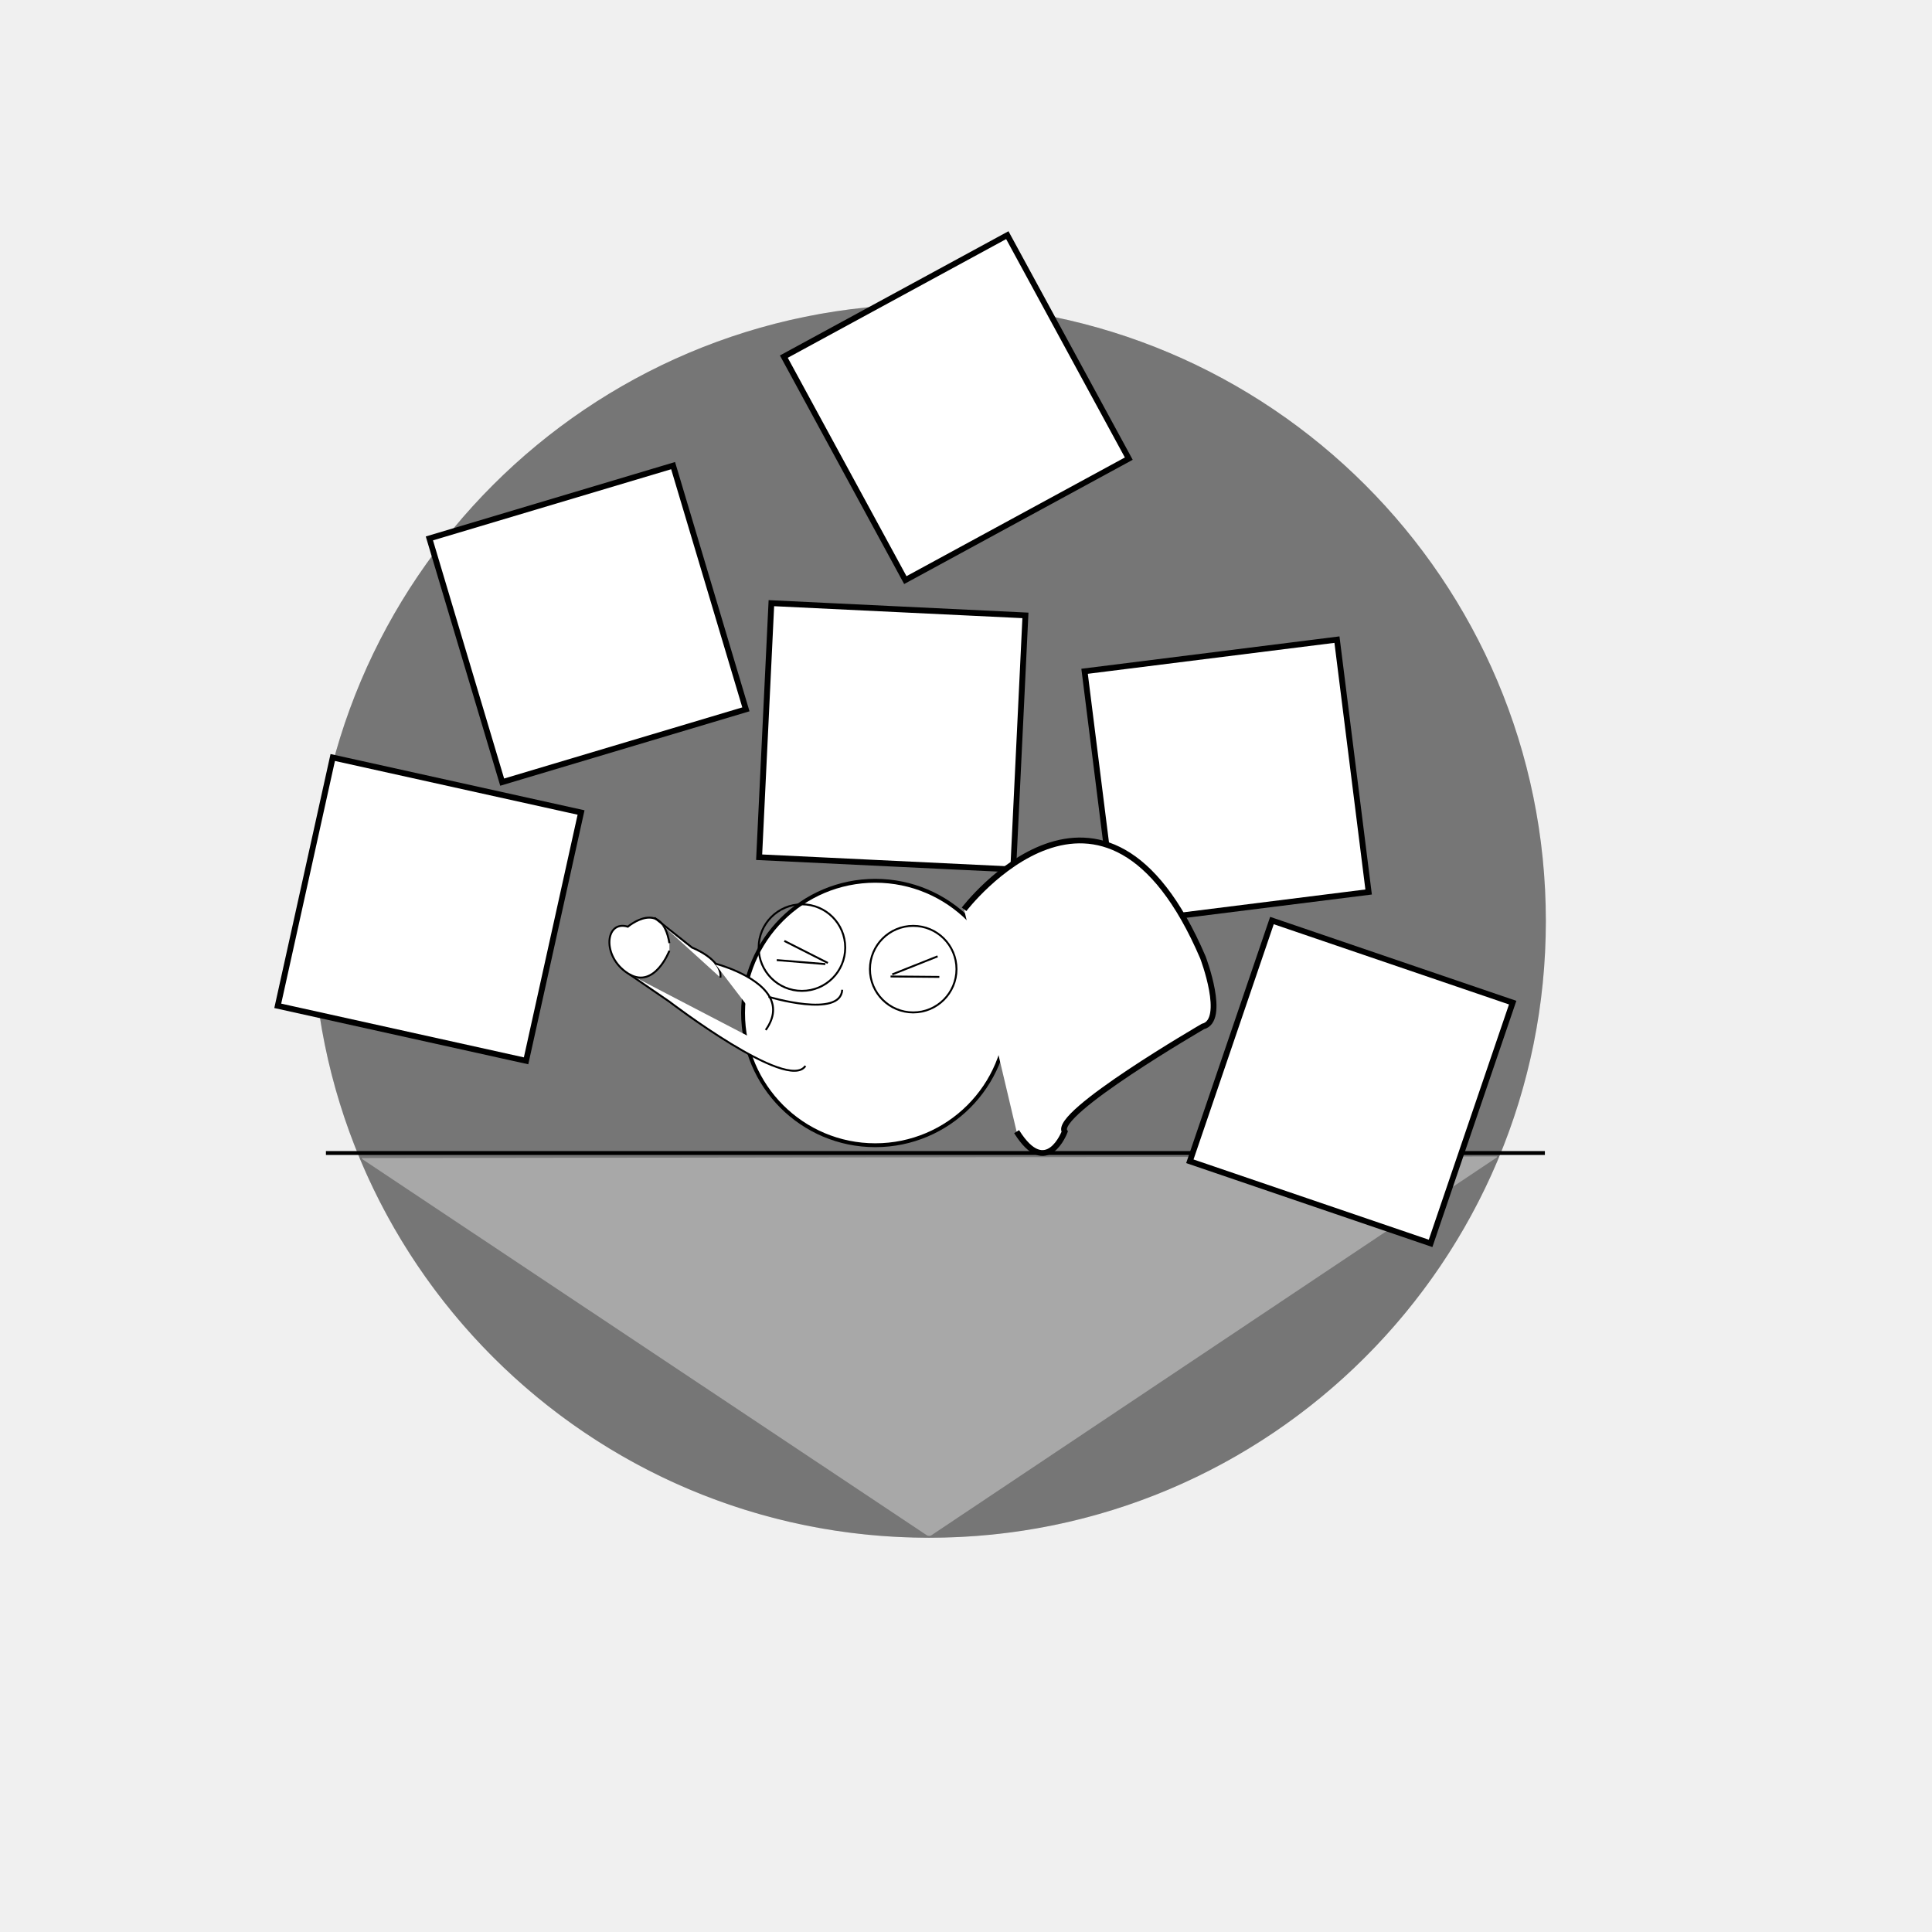
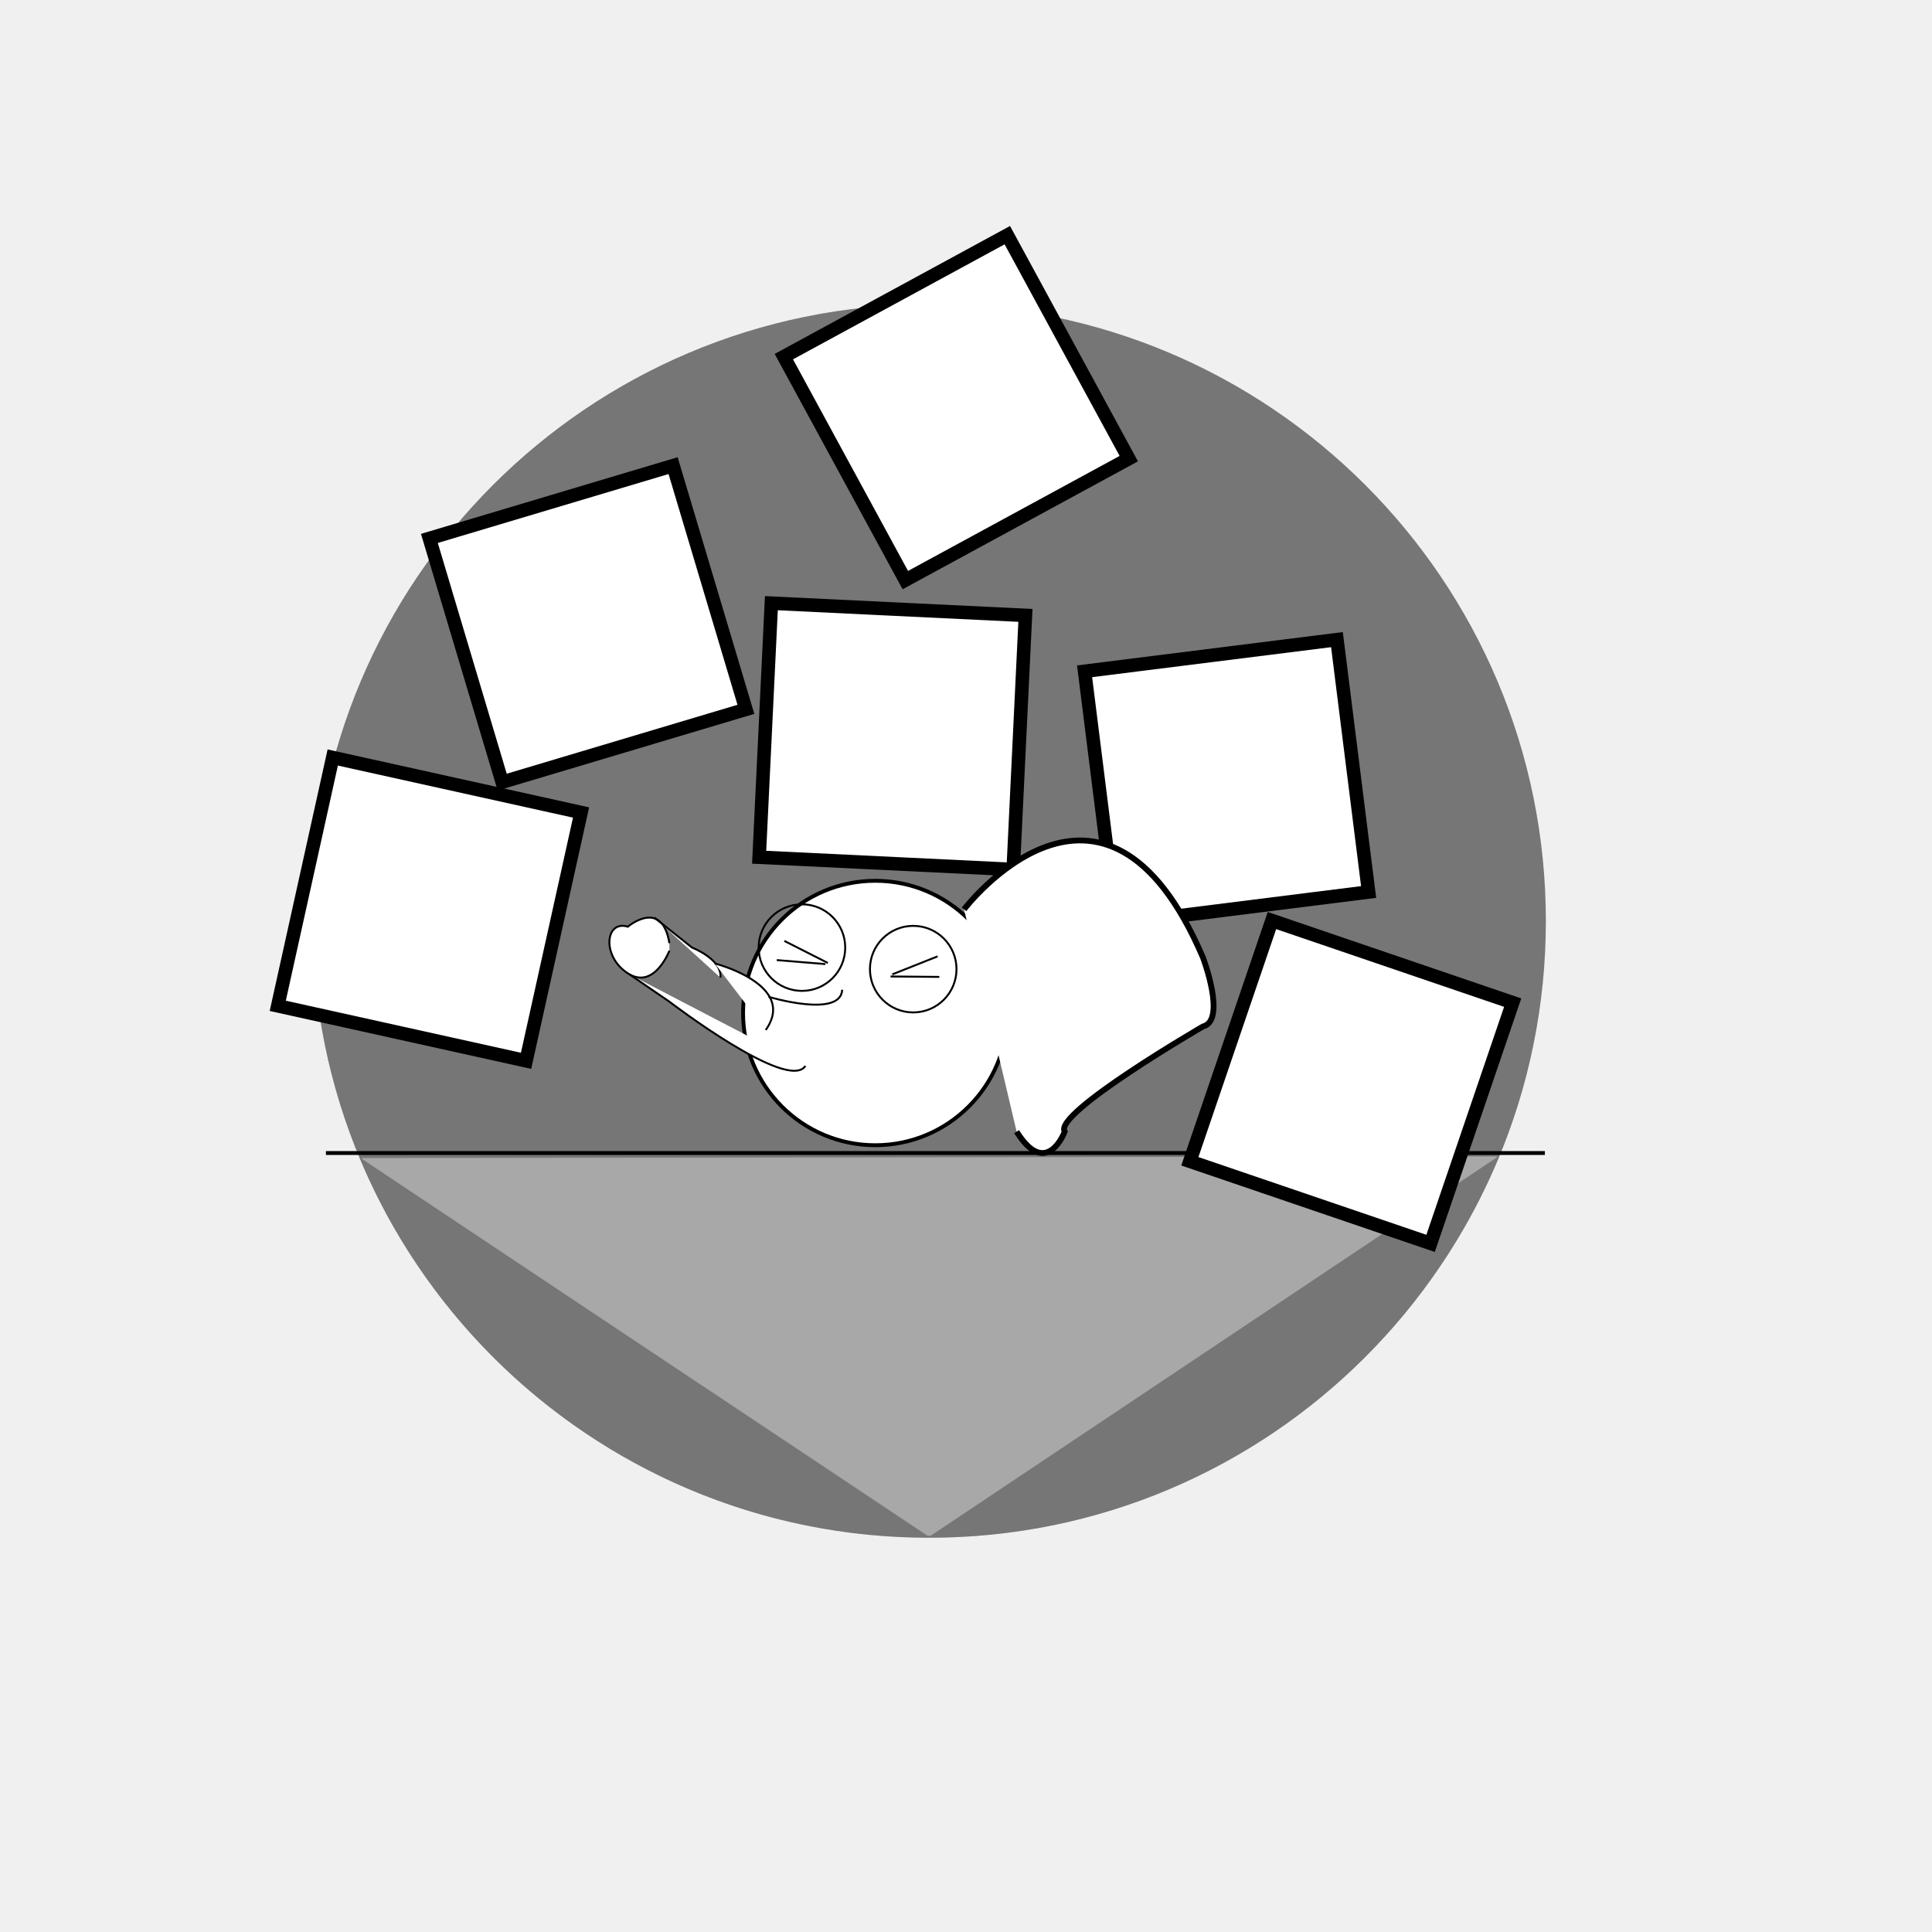
- <svg xmlns="http://www.w3.org/2000/svg" version="1.1" id="Layer_2" x="0px" y="0px" viewBox="0 0 1000 1000" enable-background="new 0 0 1000 1000" xml:space="preserve">
+ <svg xmlns="http://www.w3.org/2000/svg" version="1.1" id="Layer_2" x="0px" y="0px" width="1000px" height="1000px" viewBox="0 0 1000 1000" enable-background="new 0 0 1000 1000" xml:space="preserve">
  <g id="Layer_x5F_1" display="none">
    <path fill="#FFFFFF" stroke="#000000" stroke-width="4" stroke-miterlimit="10" d="M444.525,594.475c0,6.627-5.373,12-12,12   H331.102c-6.627,0-12-5.373-12-12V348.983c0-6.627,5.373-12,12-12h101.424c6.627,0,12,5.373,12,12L444.525,594.475L444.525,594.475   z" />
    <path fill="#FFFFFF" stroke="#000000" stroke-width="4" stroke-miterlimit="10" d="M656.459,594.475c0,6.627-5.373,12-12,12   H543.034c-6.627,0-12-5.373-12-12V348.983c0-6.627,5.373-12,12-12h101.425c6.627,0,12,5.373,12,12V594.475z" />
    <path fill="#FFFFFF" stroke="#000000" stroke-width="4" stroke-miterlimit="10" d="M569.949,515.729c0,6.627-5.373,12-12,12   H456.525c-6.627,0-12-5.373-12-12V270.237c0-6.627,5.373-12,12-12h101.424c6.627,0,12,5.373,12,12V515.729z" />
    <path display="inline" fill="#FFFFFF" stroke="#000000" stroke-width="5" stroke-miterlimit="10" d="M723.729,521.118   c0,13.259-10.744,24-24,24H300.271c-13.255,0-24-10.741-24-24V318.272c0-13.254,10.745-24,24-24h399.457c13.256,0,24,10.746,24,24   L723.729,521.118L723.729,521.118z" />
    <path display="inline" fill="#FFFFFF" stroke="#000000" stroke-width="3" stroke-miterlimit="10" d="M686.171,483.661   c0,13.259-10.744,24-24,24H333.898c-13.255,0-24-10.741-24-24V350.308c0-13.254,10.745-24,24-24h328.272c13.256,0,24,10.746,24,24   V483.661z" />
    <path id="vecmap" fill="none" stroke="#000000" stroke-width="9" stroke-miterlimit="10" d="M348.052,427.712   c0,31.853,20.468,57.628,45.763,57.628" />
    <path id="vecmap_1_" display="inline" fill="none" stroke="#000000" stroke-width="4" stroke-miterlimit="10" d="M584.477,549.118   c0,44.97,39.42,81.355,88.135,81.355" />
    <path id="vecmap_2_" display="inline" fill="none" stroke="#000000" stroke-width="4" stroke-miterlimit="10" d="M412.609,545.118   c0,44.97-39.42,81.355-88.135,81.355" />
    <g display="inline">
      <line id="vecmap_3_" fill="none" stroke="#000000" stroke-width="3" stroke-miterlimit="10" x1="317.407" y1="356.645" x2="678.425" y2="356.645" />
    </g>
    <g display="inline">
      <line id="vecmap_4_" fill="none" stroke="#000000" stroke-width="3" stroke-miterlimit="10" x1="368.543" y1="365.119" x2="368.543" y2="497.322" />
    </g>
    <g display="inline">
      <line id="vecmap_5_" fill="none" stroke="#000000" stroke-width="3" stroke-miterlimit="10" x1="637.713" y1="365.119" x2="637.713" y2="497.322" />
    </g>
    <g display="inline">
      <rect id="vecmaprec" x="317.407" y="385.323" fill="#FFFFFF" stroke="#000000" stroke-width="3" stroke-miterlimit="10" width="355.205" height="80" />
    </g>
    <g display="inline">
      <line fill="none" stroke="#000000" stroke-width="3" stroke-miterlimit="10" x1="317.407" y1="465.323" x2="672.611" y2="465.323" />
    </g>
  </g>
  <text transform="matrix(1 0 0 1 461.9832 703.8977)" display="none" enable-background="new    " font-family="'MyriadPro-Regular'" font-size="72">3X</text>
  <path display="none" fill="#E4E4EF" stroke="#000000" stroke-width="2" stroke-miterlimit="10" d="M383.59,609.331  c0,0,41.716-44.212,15.288,15.766" />
  <g id="Layer_2_1_">
</g>
  <path display="none" fill="#FFFFFF" stroke="#000000" stroke-miterlimit="10" d="M402.192,453.01c0,0,24.069-39.32,57.084,0  C459.277,453.01,431.339,431.426,402.192,453.01z" />
  <path opacity="0.3" stroke="#000000" stroke-miterlimit="10" d="M480.914,795.437c-132.544,0-246.19-80.907-294.245-196.03" />
  <path opacity="0.3" stroke="#000000" stroke-miterlimit="10" d="M775.5,598.582C727.645,714.14,613.771,795.437,480.914,795.437" />
  <path opacity="0.3" stroke="#000000" stroke-miterlimit="10" d="M186.669,599.406c-15.765-37.762-24.472-79.207-24.472-122.687  c0-176.022,142.693-318.715,318.717-318.715c176.021,0,318.714,142.693,318.714,318.715c0,43.162-8.581,84.32-24.128,121.862" />
  <circle opacity="0.3" stroke="#000000" stroke-miterlimit="10" cx="480.914" cy="476.721" r="318.716" />
  <rect x="434.067" y="423.196" display="none" fill="#FFFFFF" stroke="#000000" stroke-width="3" stroke-miterlimit="10" width="23.706" height="96.688" />
  <rect x="487.944" y="426.258" display="none" fill="#FFFFFF" stroke="#000000" stroke-width="3" stroke-miterlimit="10" width="23.706" height="96.688" />
  <path display="none" fill="#FFFFFF" stroke="#000000" stroke-width="3" stroke-miterlimit="10" d="M366.166,571.086  c0,0,91.638-149.705,217.337,0C583.503,571.086,477.138,488.908,366.166,571.086z" />
  <path fill="#FFFFFF" stroke="#000000" stroke-miterlimit="10" d="M607.556,413.29" />
  <g display="none">
    <path display="inline" fill="#FFFFFF" stroke="#000000" stroke-width="3" stroke-miterlimit="10" d="M366.166,372.73   c0,0,91.638,149.704,217.337,0C583.503,372.73,477.138,454.907,366.166,372.73z" />
  </g>
  <g display="none">
    <rect x="383.333" y="392.668" display="inline" fill="#FFFFFF" stroke="#000000" stroke-width="4" stroke-miterlimit="10" width="54.666" height="54.666" />
    <rect x="509.333" y="392.668" display="inline" fill="#FFFFFF" stroke="#000000" stroke-width="4" stroke-miterlimit="10" width="54.666" height="54.666" />
  </g>
  <path display="none" fill="none" stroke="#000000" stroke-miterlimit="10" d="M441.333,487.664c0,0-9.666,0.335-14-5.333  c0,0-9,1-12.333-4" />
  <path stroke="#000000" stroke-miterlimit="10" d="M278.348,551.485" />
  <path fill="#FFFFFF" stroke="#000000" stroke-miterlimit="10" d="M372.923,498.693" />
  <g display="none">
    <path display="inline" fill="#FFFFFF" stroke="#000000" stroke-miterlimit="10" d="M428.999,472.001c0,0-2.553,6.702-7.035,4.181   c-0.099-0.056-0.198-0.116-0.298-0.181c-4.667-3-4-9.469,0-8.234c0,0,6-5.099,7.333,2.901" />
    <path display="inline" fill="#FFFFFF" stroke="#000000" stroke-miterlimit="10" d="M426.333,466.165l6.667,5.292   c0,0,5.333,2.04,5,5.292" />
    <path display="inline" fill="#FFFFFF" stroke="#000000" stroke-miterlimit="10" d="M421.964,476.181l7.035,4.819   c0,0,20.937,16.031,24,11.334" />
    <path display="inline" fill="#FFFFFF" stroke="#000000" stroke-miterlimit="10" d="M437.014,474.259c0,0,7.418,1.893,9.656,5.868   c0.907,1.611,0.963,3.564-0.671,5.872" />
    <path display="inline" fill="#FFFFFF" stroke="#000000" stroke-miterlimit="10" d="M446.502,480.143c0,0,12.723,3.835,12.994-1.247   " />
  </g>
  <line fill="none" stroke="#000000" stroke-width="2" stroke-miterlimit="10" x1="799.628" y1="596.801" x2="168.699" y2="596.801" />
-   <rect x="238.339" y="257.114" transform="matrix(-0.9582 0.2862 -0.2862 -0.9582 688.0383 545.3075)" fill="#FFFFFF" stroke="#000000" stroke-width="3" stroke-miterlimit="10" width="131.651" height="131.651" />
-   <rect x="156.429" y="404.732" transform="matrix(-0.9763 -0.2162 0.2162 -0.9763 337.5119 978.0389)" fill="#FFFFFF" stroke="#000000" stroke-width="3" stroke-miterlimit="10" width="131.65" height="131.652" />
-   <polygon fill="#FFFFFF" stroke="#000000" stroke-width="3" stroke-miterlimit="10" points="399.263,312.198 530.76,318.528   524.432,450.028 392.93,443.698 " />
-   <rect x="429.178" y="145.175" transform="matrix(-0.8786 0.4776 -0.4776 -0.8786 1030.673 159.961)" fill="#FFFFFF" stroke="#000000" stroke-width="3" stroke-miterlimit="10" width="131.649" height="131.653" />
-   <polygon fill="#FFFFFF" stroke="#000000" stroke-width="3" stroke-miterlimit="10" points="561.38,347.457 692.004,331.067   708.398,461.695 577.768,478.085 " />
-   <polygon fill="#FFFFFF" stroke="#000000" stroke-width="3" stroke-miterlimit="10" points="658.358,476.469 782.958,518.962   740.469,643.573 615.862,601.074 " />
+   <rect x="238.339" y="257.114" transform="matrix(-0.9582 0.2862 -0.2862 -0.9582 688.0383 545.3075)" fill="#FFFFFF" stroke="#000000" stroke-width="7" stroke-miterlimit="10" width="131.651" height="131.651" />
+   <rect x="156.429" y="404.732" transform="matrix(-0.9763 -0.2162 0.2162 -0.9763 337.5119 978.0389)" fill="#FFFFFF" stroke="#000000" stroke-width="7" stroke-miterlimit="10" width="131.65" height="131.652" />
+   <polygon fill="#FFFFFF" stroke="#000000" stroke-width="7" stroke-miterlimit="10" points="399.263,312.198 530.76,318.528   524.432,450.028 392.93,443.698 " />
+   <rect x="429.178" y="145.175" transform="matrix(-0.8786 0.4776 -0.4776 -0.8786 1030.673 159.961)" fill="#FFFFFF" stroke="#000000" stroke-width="7" stroke-miterlimit="10" width="131.649" height="131.653" />
+   <polygon fill="#FFFFFF" stroke="#000000" stroke-width="7" stroke-miterlimit="10" points="561.38,347.457 692.004,331.067   708.398,461.695 577.768,478.085 " />
+   <polygon fill="#FFFFFF" stroke="#000000" stroke-width="7" stroke-miterlimit="10" points="658.358,476.469 782.958,518.962   740.469,643.573 615.862,601.074 " />
  <g>
    <circle fill="#FFFFFF" stroke="#000000" stroke-width="2" stroke-miterlimit="10" cx="453.046" cy="524.33" r="68.437" />
    <path fill="#FFFFFF" stroke="#000000" stroke-width="3" stroke-miterlimit="10" d="M498.995,470.667   c0,0,72.309-94.856,123.626,24.884c0,0,12.438,32.652,0,35.765c0,0-77.751,45.097-71.53,54.429c0,0-9.331,24.879-24.884,0" />
    <g>
      <path fill="#FFFFFF" stroke="#000000" stroke-miterlimit="10" d="M346.482,492.071c0,0-7.487,19.657-20.633,12.262    c-0.29-0.163-0.58-0.341-0.874-0.53c-13.688-8.798-11.731-27.772,0-24.15c0,0,17.596-14.954,21.507,8.509" />
      <path fill="#FFFFFF" stroke="#000000" stroke-miterlimit="10" d="M338.662,474.956l19.552,15.52c0,0,15.641,5.983,14.665,15.521" />
      <path fill="#FFFFFF" stroke="#000000" stroke-miterlimit="10" d="M325.849,504.332l20.633,14.135c0,0,61.407,47.018,70.39,33.241" />
      <path fill="#FFFFFF" stroke="#000000" stroke-miterlimit="10" d="M369.99,498.693c0,0,21.756,5.551,28.321,17.211    c2.661,4.726,2.824,10.454-1.969,17.222" />
      <path fill="#FFFFFF" stroke="#000000" stroke-miterlimit="10" d="M397.817,515.952c0,0,37.314,11.247,38.11-3.658" />
    </g>
    <line fill="none" stroke="#000000" stroke-miterlimit="10" x1="461.844" y1="504.332" x2="485.307" y2="495.004" />
    <line fill="none" stroke="#000000" stroke-miterlimit="10" x1="460.95" y1="505.423" x2="486.201" y2="505.644" />
    <circle fill="none" stroke="#000000" stroke-miterlimit="10" cx="472.682" cy="501.625" r="22.401" />
    <circle fill="none" stroke="#000000" stroke-miterlimit="10" cx="415.086" cy="490.475" r="22.401" />
    <line fill="none" stroke="#000000" stroke-miterlimit="10" x1="427.209" y1="499.01" x2="402.043" y2="496.946" />
    <line fill="none" stroke="#000000" stroke-miterlimit="10" x1="428.494" y1="498.429" x2="405.97" y2="487.015" />
  </g>
</svg>
